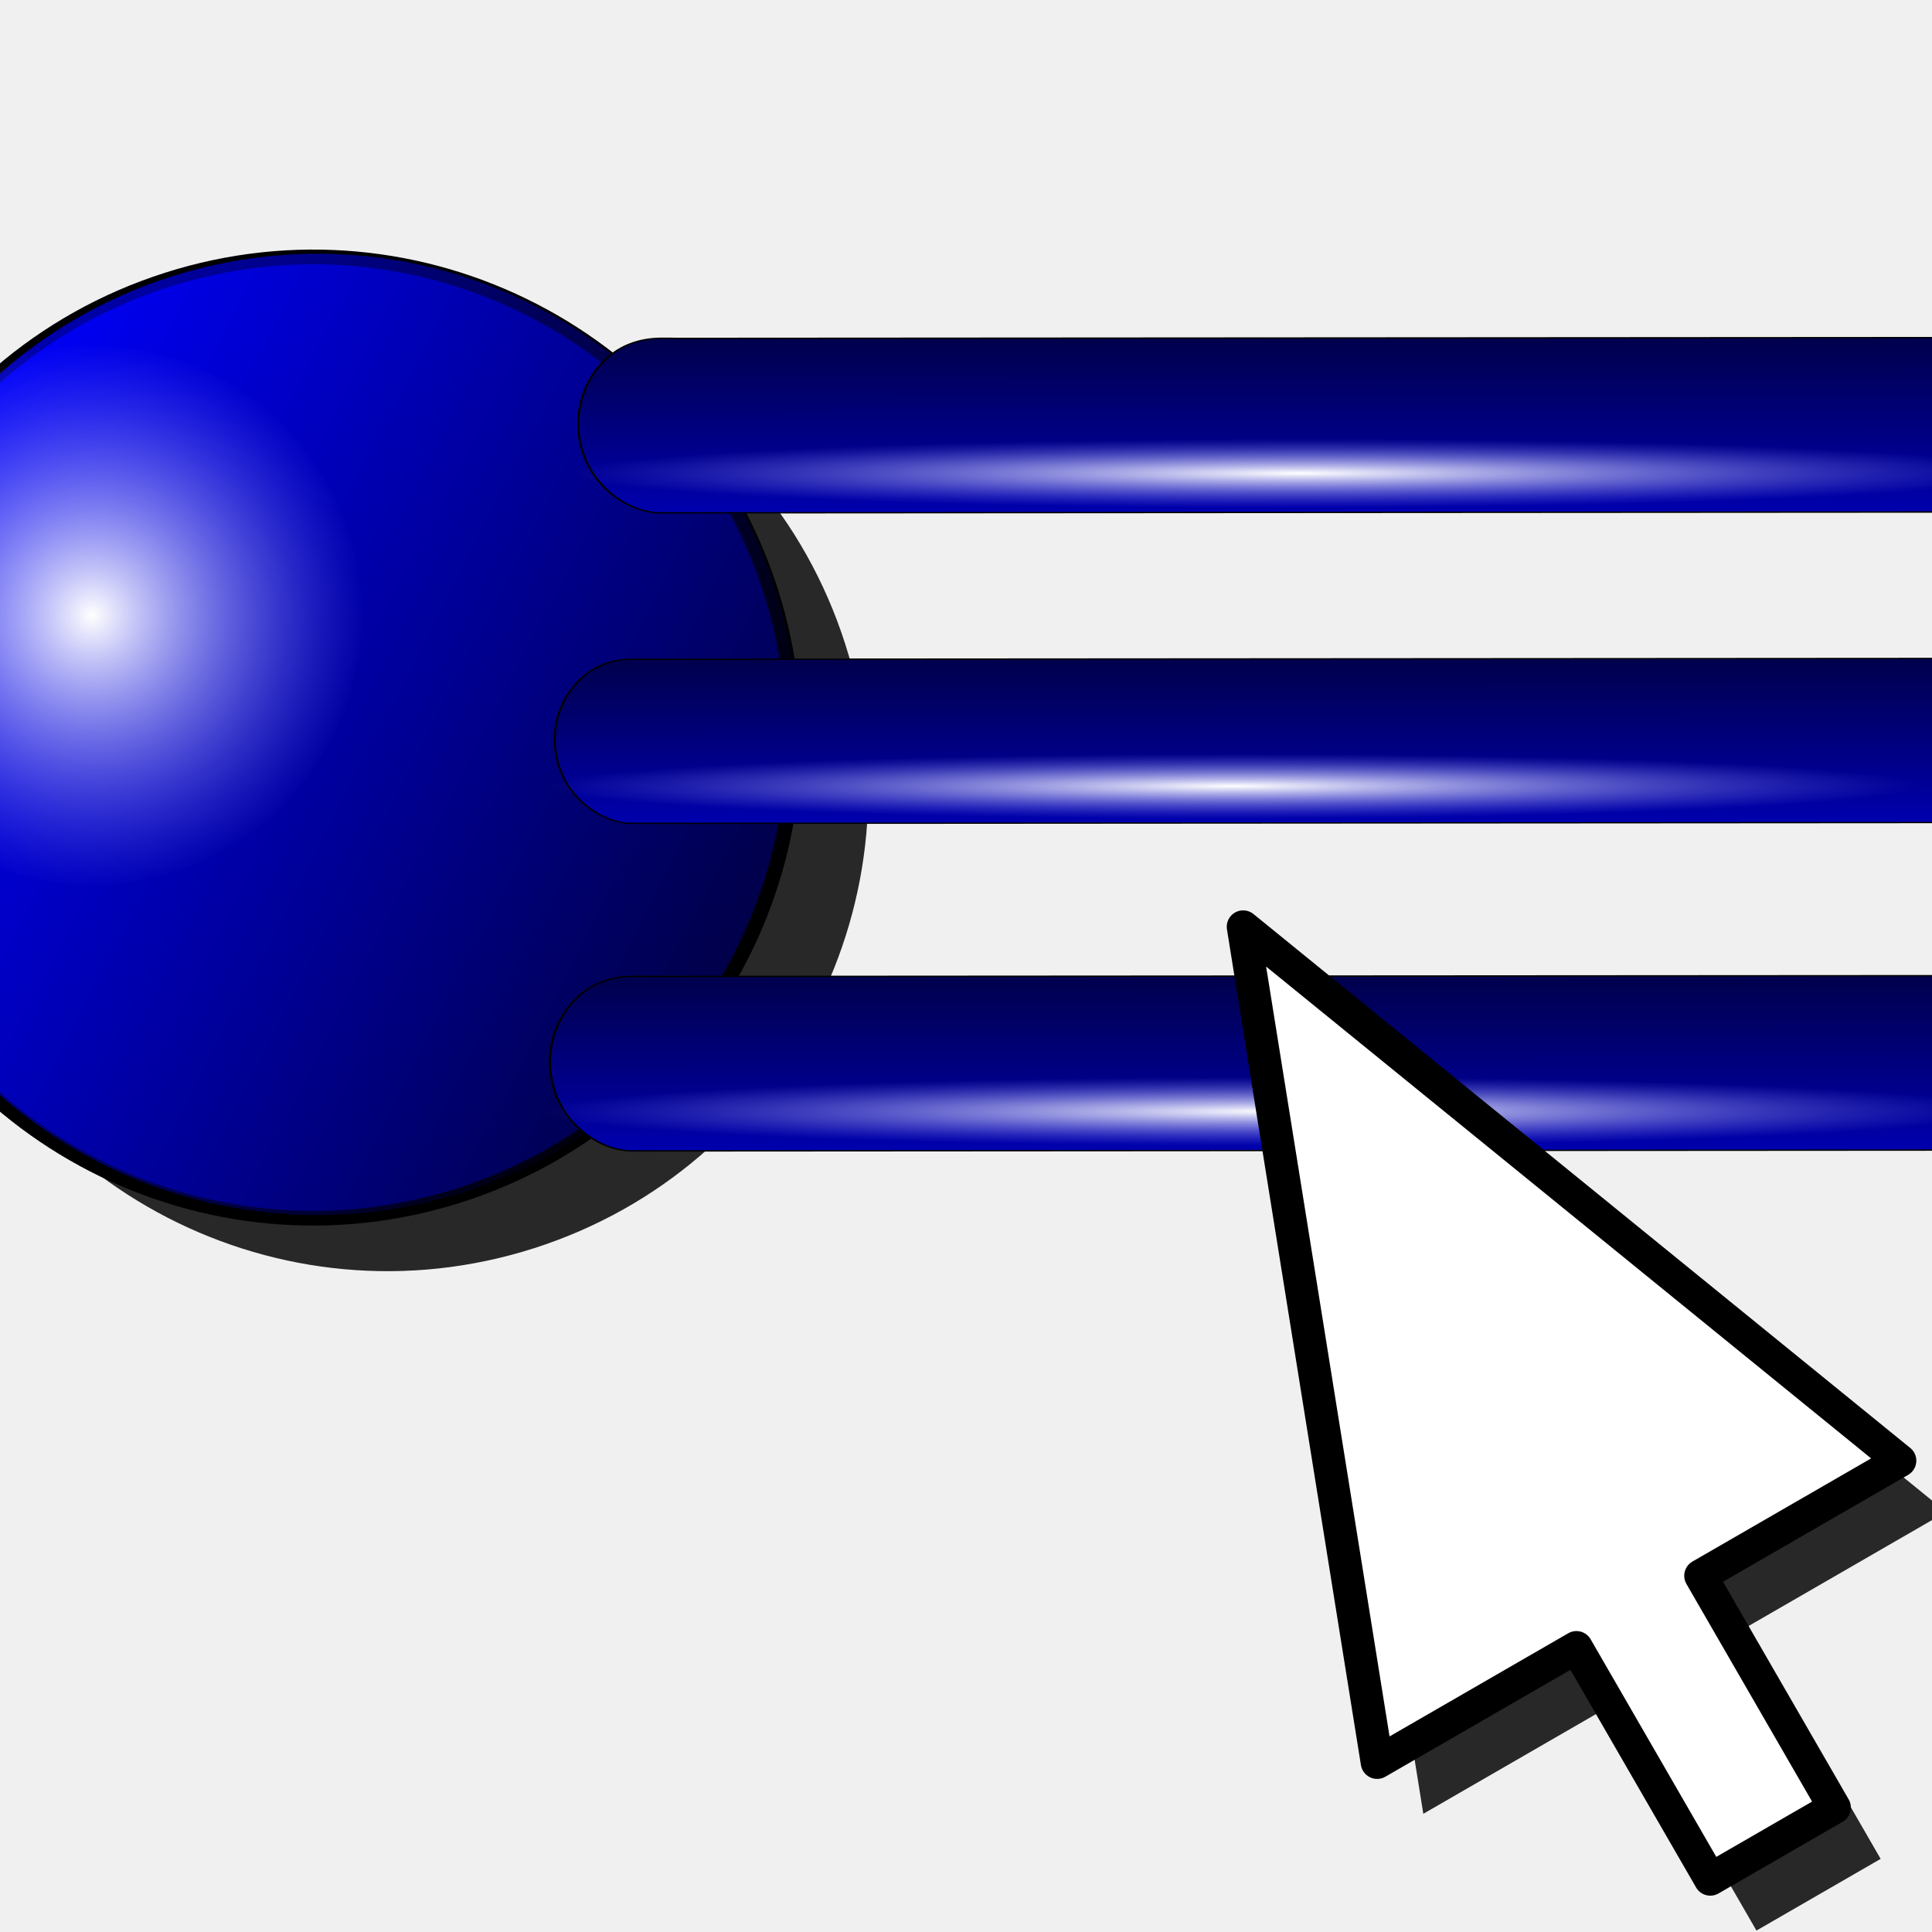
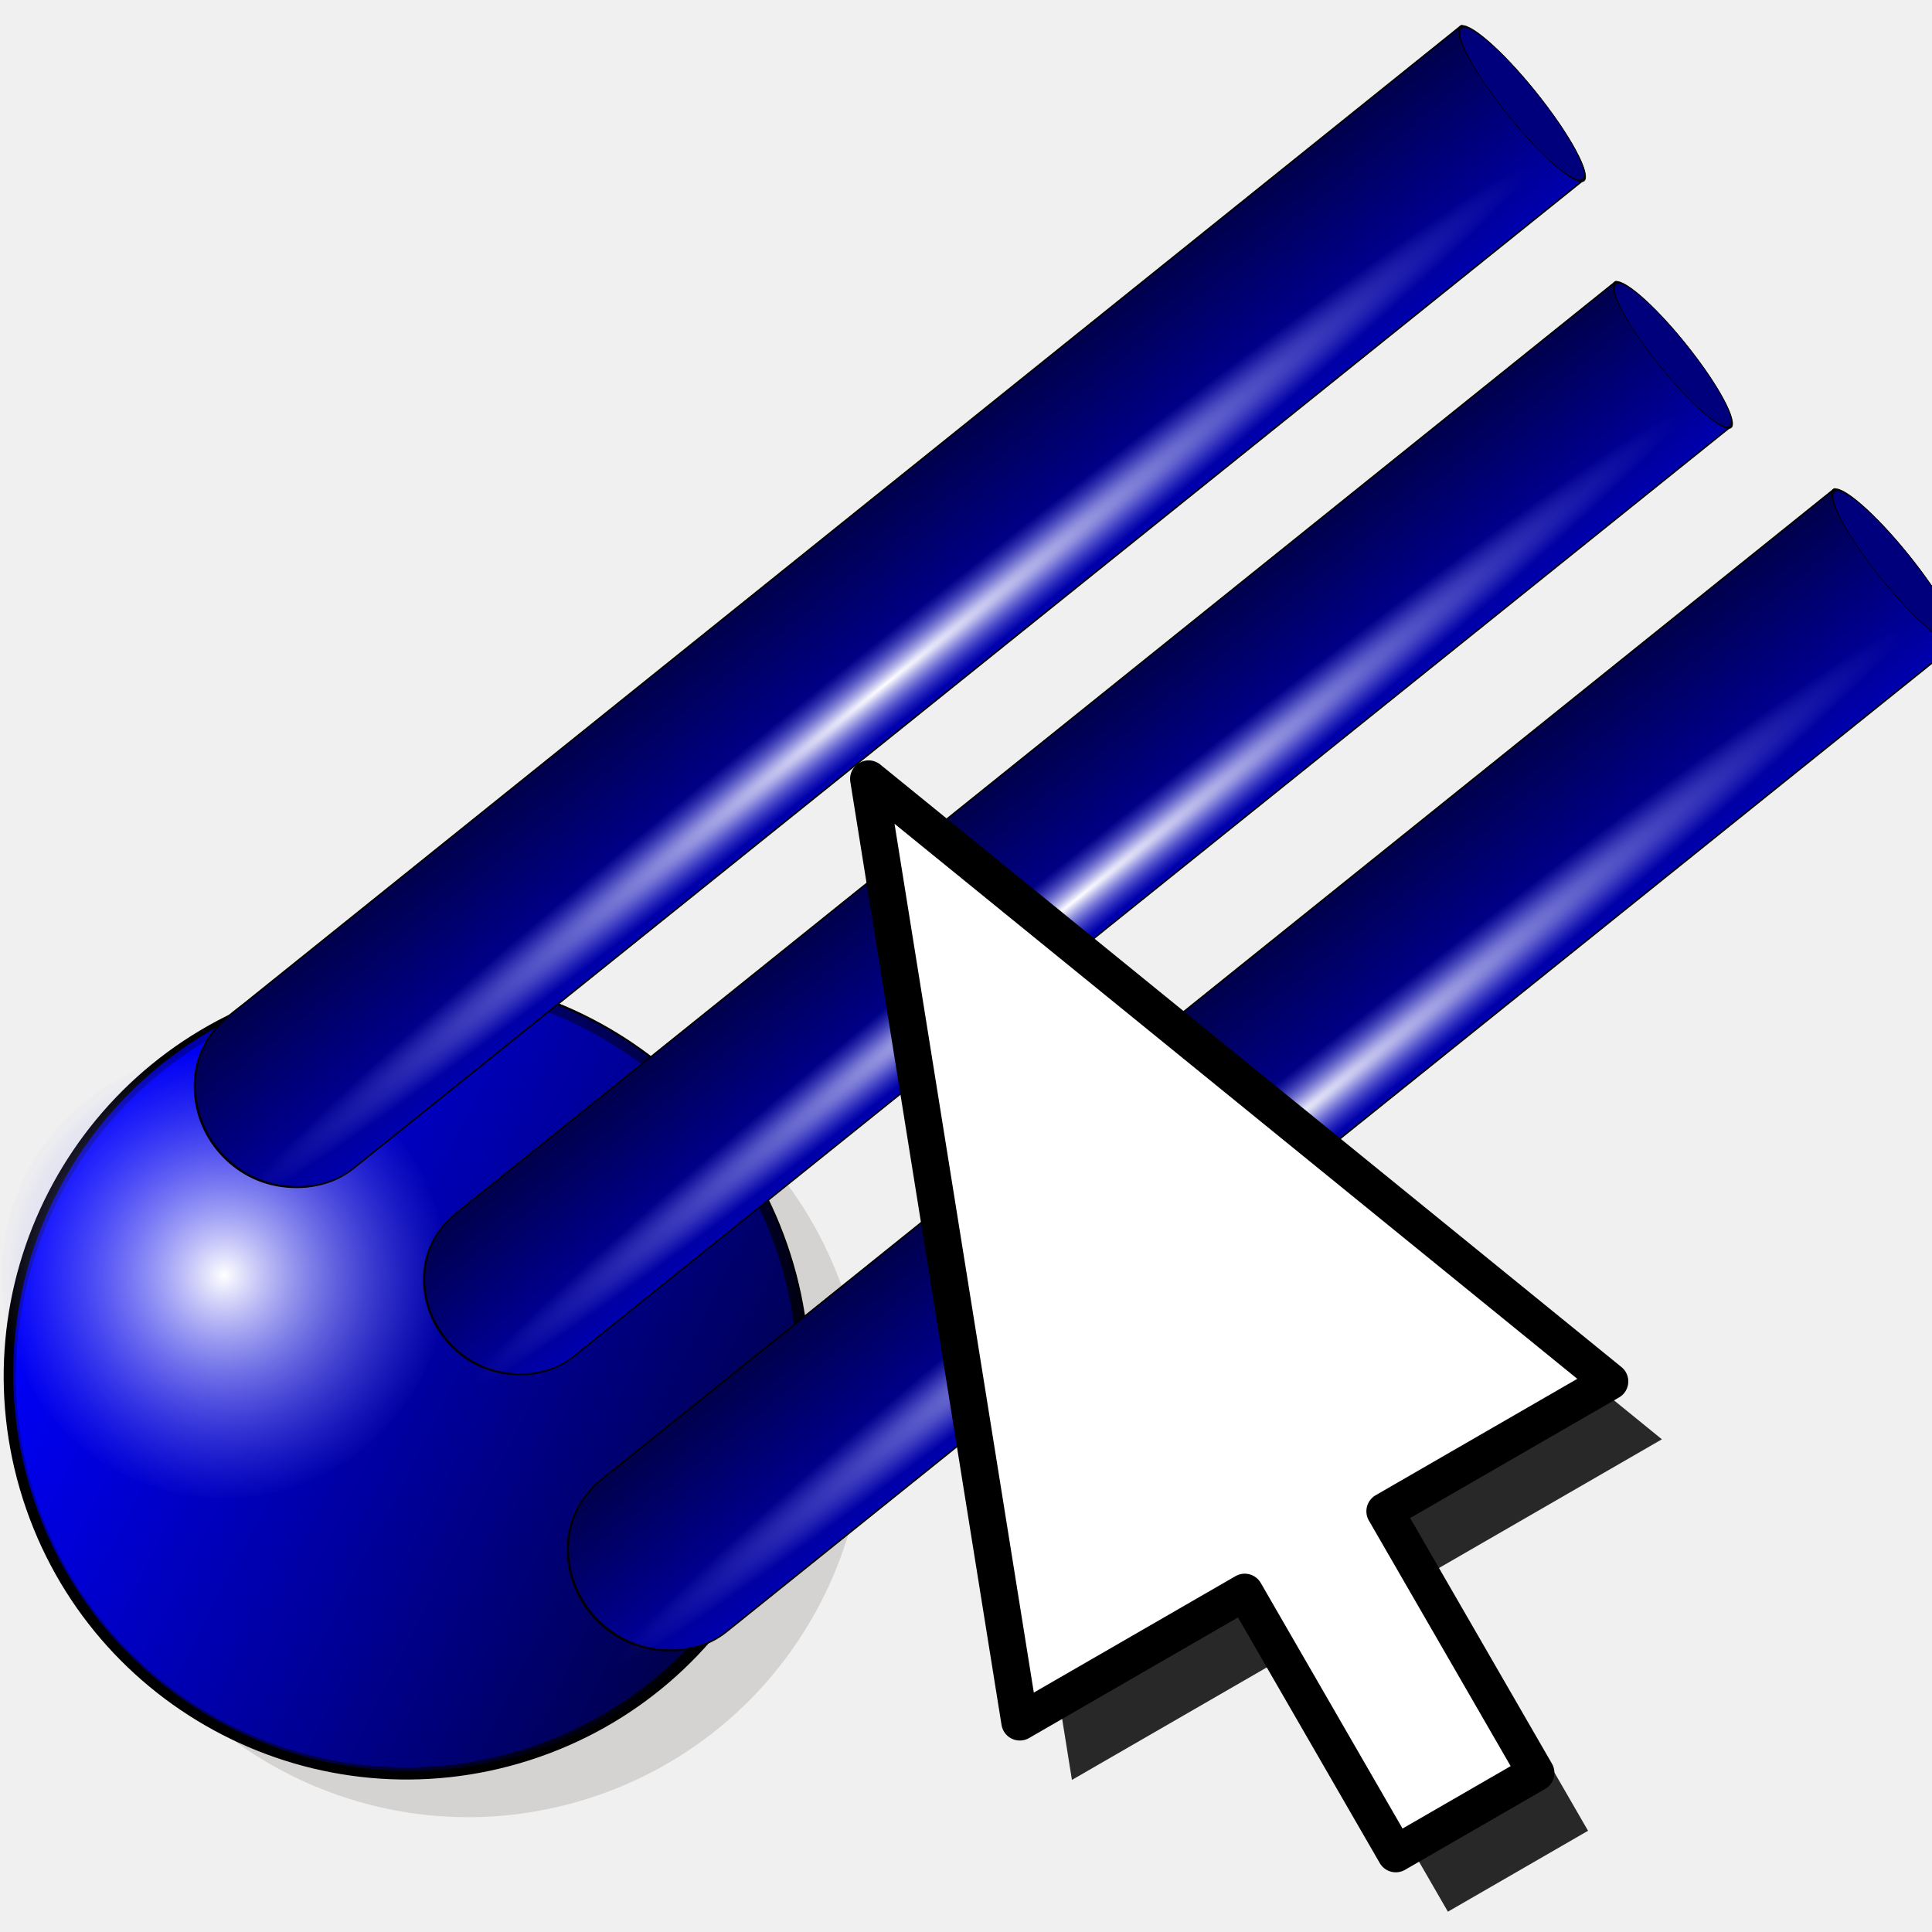
<svg xmlns="http://www.w3.org/2000/svg" xmlns:xlink="http://www.w3.org/1999/xlink" version="1.0" width="100" height="100" id="svg2">
  <defs id="defs4">
    <linearGradient id="linearGradient3613">
      <stop style="stop-color:#00004c;stop-opacity:1;" offset="0" id="stop3615" />
      <stop style="stop-color:#0000ae;stop-opacity:1;" offset="1" id="stop3617" />
    </linearGradient>
    <linearGradient id="linearGradient3384">
      <stop style="stop-color:#0000ff;stop-opacity:1;" offset="0" id="stop3386" />
      <stop style="stop-color:#000000;stop-opacity:1" offset="1" id="stop3388" />
    </linearGradient>
    <linearGradient id="linearGradient3252">
      <stop style="stop-color:#ffffff;stop-opacity:1" offset="0" id="stop3254" />
      <stop style="stop-color:#7f7fff;stop-opacity:0;" offset="1" id="stop3256" />
    </linearGradient>
-     <linearGradient xlink:href="#linearGradient3384" id="linearGradient2600" gradientUnits="userSpaceOnUse" gradientTransform="matrix(0.2688926,0.2688926,-0.2688926,0.2688926,38.22773,-8.449435)" x1="25.398" y1="63.346" x2="90.625" y2="63.346" />
-     <radialGradient xlink:href="#linearGradient3252" id="radialGradient2602" gradientUnits="userSpaceOnUse" gradientTransform="matrix(0.2134373,0,0,0.2134373,19.80521,5.961047)" cx="58.012" cy="63.346" fx="58.012" fy="63.346" r="33.113" />
-     <linearGradient xlink:href="#linearGradient3384" id="linearGradient3360" gradientUnits="userSpaceOnUse" gradientTransform="matrix(0.2688926,0.2688926,-0.2688926,0.2688926,38.22773,-8.449435)" x1="25.398" y1="63.346" x2="90.625" y2="63.346" />
-     <radialGradient xlink:href="#linearGradient3252" id="radialGradient3362" gradientUnits="userSpaceOnUse" gradientTransform="matrix(0.2134373,0,0,0.2134373,19.80521,5.961047)" cx="58.012" cy="63.346" fx="58.012" fy="63.346" r="33.113" />
-     <linearGradient xlink:href="#linearGradient3613" id="linearGradient3410" gradientUnits="userSpaceOnUse" gradientTransform="matrix(-1.0713241e-4,-0.2753572,-0.2753572,1.0713241e-4,60.96628,48.49823)" x1="40.687" y1="39.968" x2="73.027" y2="39.968" />
-     <radialGradient xlink:href="#linearGradient3252" id="radialGradient3412" gradientUnits="userSpaceOnUse" gradientTransform="matrix(0.6826551,0,0,5.1776581e-2,99.10748,-30.75102)" cx="-89.471" cy="6.2" fx="-89.471" fy="6.2" r="33.768" />
-     <linearGradient xlink:href="#linearGradient3384" id="linearGradient3435" gradientUnits="userSpaceOnUse" gradientTransform="matrix(0.2688926,0.2688926,-0.2688926,0.2688926,38.22773,-8.449435)" x1="25.398" y1="63.346" x2="90.625" y2="63.346" />
-     <radialGradient xlink:href="#linearGradient3252" id="radialGradient3437" gradientUnits="userSpaceOnUse" gradientTransform="matrix(0.2134373,0,0,0.2134373,19.80521,5.961047)" cx="58.012" cy="63.346" fx="58.012" fy="63.346" r="33.113" />
-     <linearGradient xlink:href="#linearGradient3384" id="linearGradient3502" gradientUnits="userSpaceOnUse" gradientTransform="matrix(0.2688926,0.2688926,-0.2688926,0.2688926,38.22773,-8.449435)" x1="25.398" y1="63.346" x2="90.625" y2="63.346" />
-     <radialGradient xlink:href="#linearGradient3252" id="radialGradient3504" gradientUnits="userSpaceOnUse" gradientTransform="matrix(0.2134373,0,0,0.2134373,19.80521,5.961047)" cx="58.012" cy="63.346" fx="58.012" fy="63.346" r="33.113" />
    <linearGradient xlink:href="#linearGradient3384" id="linearGradient3506" gradientUnits="userSpaceOnUse" gradientTransform="matrix(0.2688926,0.2688926,-0.2688926,0.2688926,38.22773,-8.449435)" x1="25.398" y1="63.346" x2="90.625" y2="63.346" />
    <radialGradient xlink:href="#linearGradient3252" id="radialGradient3508" gradientUnits="userSpaceOnUse" gradientTransform="matrix(0.2134373,0,0,0.2134373,19.80521,5.961047)" cx="58.012" cy="63.346" fx="58.012" fy="63.346" r="33.113" />
-     <linearGradient xlink:href="#linearGradient3613" id="linearGradient3559" gradientUnits="userSpaceOnUse" gradientTransform="matrix(-1.0713241e-4,-0.2753572,-0.2753572,1.0713241e-4,60.96628,48.49823)" x1="40.687" y1="39.968" x2="73.027" y2="39.968" />
-     <radialGradient xlink:href="#linearGradient3252" id="radialGradient3561" gradientUnits="userSpaceOnUse" gradientTransform="matrix(0.6826551,0,0,5.1776581e-2,99.10748,-30.75102)" cx="-89.471" cy="6.2" fx="-89.471" fy="6.2" r="33.768" />
-     <radialGradient xlink:href="#linearGradient3252" id="radialGradient3564" gradientUnits="userSpaceOnUse" gradientTransform="matrix(1.050703,0,0,4.9809808e-2,86.85872,52.1944)" cx="-89.471" cy="6.2" fx="-89.471" fy="6.2" r="33.768" />
-     <linearGradient xlink:href="#linearGradient3613" id="linearGradient3570" gradientUnits="userSpaceOnUse" gradientTransform="matrix(-0.1917176,-0.182798,-0.2925777,0.3066209,53.47018,-54.83419)" x1="40.687" y1="39.968" x2="73.027" y2="39.968" />
-     <linearGradient xlink:href="#linearGradient3613" id="linearGradient2699" gradientUnits="userSpaceOnUse" gradientTransform="matrix(-1.0713241e-4,-0.2753572,-0.2753572,1.0713241e-4,60.96628,48.49823)" x1="40.687" y1="39.968" x2="73.027" y2="39.968" />
-     <radialGradient xlink:href="#linearGradient3252" id="radialGradient2701" gradientUnits="userSpaceOnUse" gradientTransform="matrix(0.6826551,0,0,5.1776581e-2,99.10748,-30.75102)" cx="-89.471" cy="6.2" fx="-89.471" fy="6.2" r="33.768" />
+     <linearGradient xlink:href="#linearGradient3613" id="linearGradient4250" gradientUnits="userSpaceOnUse" gradientTransform="matrix(-1.0713241e-4,-0.2753572,-0.2753572,1.0713241e-4,60.96628,48.49823)" x1="40.687" y1="39.968" x2="73.027" y2="39.968" />
+     <radialGradient xlink:href="#linearGradient3252" id="radialGradient4252" gradientUnits="userSpaceOnUse" gradientTransform="matrix(0.6826551,0,0,0.05177658,99.10748,-30.75102)" cx="-89.471" cy="6.2" fx="-89.471" fy="6.2" r="33.768" />
  </defs>
-   <path style="fill:#282828;fill-opacity:1;fill-rule:evenodd;stroke:none;stroke-width:1.697;stroke-linecap:round;stroke-linejoin:round;stroke-miterlimit:4;stroke-dashoffset:0;stroke-opacity:1" d="M 66.735,50.623 L 73.67,93.882 L 83.986,87.926 L 90.914,99.926 L 97.342,96.215 L 90.414,84.215 L 100.73,78.259 L 66.735,50.623 z " id="path3688" />
-   <path d="M 43.752,33.346 C 47.937,46.429 40.722,60.427 27.638,64.609 C 14.554,68.791 0.558,61.574 -3.622,48.49 C -7.807,35.407 -0.592,21.409 12.492,17.226 C 25.575,13.044 39.572,20.261 43.752,33.346 L 43.752,33.346 z " style="fill:#282828;fill-opacity:1;fill-rule:evenodd;stroke:none;stroke-width:0.398px;stroke-linecap:butt;stroke-linejoin:miter;stroke-opacity:1" id="path3416" />
-   <g transform="matrix(1.909945,-0.6105336,0.6105336,1.909945,-68.61025,14.28622)" id="g3418">
-     <path id="path3420" style="fill:#0000ff;fill-opacity:1;fill-rule:evenodd;stroke:#000000;stroke-width:0.38px;stroke-linecap:butt;stroke-linejoin:miter;stroke-opacity:1" d="M 49.067,24.229 C 49.068,31.079 43.515,36.633 36.665,36.633 C 29.815,36.633 24.262,31.079 24.263,24.229 C 24.262,17.379 29.815,11.825 36.665,11.825 C 43.515,11.825 49.068,17.379 49.067,24.229 L 49.067,24.229 z " />
-     <path id="path3422" style="opacity:0.717;fill:url(#linearGradient3506);fill-opacity:1;fill-rule:evenodd;stroke:none;stroke-width:1px;stroke-linecap:butt;stroke-linejoin:miter;stroke-opacity:1" d="M 45.563,32.952 C 40.72,37.797 32.866,37.798 28.022,32.954 C 23.178,28.11 23.179,20.256 28.024,15.413 C 32.867,10.568 40.721,10.568 45.564,15.412 C 50.408,20.256 50.408,28.109 45.563,32.952 L 45.563,32.952 z " />
-     <path id="path3424" style="fill:url(#radialGradient3508);fill-opacity:1;fill-rule:evenodd;stroke:none;stroke-width:1px;stroke-linecap:butt;stroke-linejoin:miter;stroke-opacity:1" d="M 39.148,19.481 C 39.149,23.326 36.032,26.444 32.187,26.444 C 28.342,26.444 25.225,23.326 25.226,19.481 C 25.225,15.637 28.342,12.519 32.187,12.519 C 36.032,12.519 39.149,15.637 39.148,19.481 L 39.148,19.481 z " />
+   <path style="fill:#282828;fill-opacity:1;fill-rule:evenodd;stroke:none" d="M 47.656,43.31 55.483,92.128 67.124,85.407 74.943,98.949 82.197,94.76 74.379,81.219 86.02,74.498 47.656,43.31 z" id="path3688" />
+   <path d="M 43.797,67.256 C 47.253,78.062 41.294,89.623 30.488,93.077 19.682,96.531 8.122,90.57 4.67,79.764 1.214,68.958 7.173,57.397 17.979,53.943 c 10.806,-3.454 22.366,2.507 25.818,13.313 l 0,0 z" style="fill:#d5d2d2;fill-opacity:1;fill-rule:evenodd;stroke:none" id="path3416" />
+   <g transform="matrix(1.577455,-0.5042499,0.5042499,1.577455,-49.00483,51.51453)" id="g3418">
+     <path id="path3420" style="fill:#0000ff;fill-opacity:1;fill-rule:evenodd;stroke:#000000;stroke-width:0.38px;stroke-linecap:butt;stroke-linejoin:miter;stroke-opacity:1" d="m 49.067,24.229 c 0.001,6.85 -5.552,12.404 -12.402,12.404 -6.85,0 -12.403,-5.554 -12.402,-12.404 -0.001,-6.85 5.552,-12.404 12.402,-12.404 6.85,0 12.403,5.554 12.402,12.404 l 0,0 z" />
+     <path id="path3422" style="opacity:0.717;fill:url(#linearGradient3506);fill-opacity:1;fill-rule:evenodd;stroke:none" d="m 45.563,32.952 c -4.843,4.845 -12.697,4.845 -17.541,0.002 -4.844,-4.844 -4.843,-12.698 0.002,-17.541 4.843,-4.845 12.697,-4.845 17.541,-0.002 4.844,4.844 4.843,12.698 -0.002,17.541 l 0,0 z" />
+     <path id="path3424" style="fill:url(#radialGradient3508);fill-opacity:1;fill-rule:evenodd;stroke:none" d="m 39.148,19.481 c 6.73e-4,3.845 -3.116,6.962 -6.961,6.962 -3.845,0 -6.962,-3.117 -6.961,-6.962 -6.73e-4,-3.845 3.116,-6.962 6.961,-6.962 3.845,0 6.962,3.117 6.961,6.962 l 0,0 z" />
  </g>
-   <g id="g2623" transform="matrix(-1.539141,6.0468825e-4,-3.7799594e-4,-0.9620141,122.3812,69.92906)">
-     <path d="M 58.215,28.46 C 58.884,28.459 59.537,28.964 60.047,29.819 C 61.068,31.531 61.069,34.312 60.05,36.024 C 59.54,36.88 58.888,37.227 58.219,37.227 C 58.046,37.227 57.893,37.228 57.693,37.221 L 13.961,37.238 L 13.958,28.478 L 58.215,28.46 z " style="fill:#0000bc;fill-opacity:1;fill-rule:evenodd;stroke:#000000;stroke-width:0.138;stroke-linecap:round;stroke-linejoin:round;stroke-miterlimit:4;stroke-dasharray:none;stroke-dashoffset:2.634;stroke-opacity:1" id="path2625" />
-     <path d="M 58.215,28.46 C 58.884,28.459 59.537,28.964 60.047,29.819 C 61.068,31.531 61.069,34.312 60.05,36.024 C 59.54,36.88 58.888,37.227 58.219,37.227 C 58.046,37.227 57.893,37.228 57.693,37.221 L 13.999,37.238 L 13.995,28.478 L 58.215,28.46 z " style="fill:url(#linearGradient2699);fill-opacity:1;fill-rule:evenodd;stroke:none;stroke-width:0.5;stroke-linecap:round;stroke-linejoin:round;stroke-miterlimit:4;stroke-dasharray:none;stroke-dashoffset:2.634;stroke-opacity:1" id="path2627" />
-     <g style="fill:#00007c;fill-opacity:1" transform="matrix(-2.0714255e-5,-0.2753572,-5.3240838e-2,1.0713241e-4,17.7139,29.6397)" id="g2629">
-       <path d="M 90.625,63.346 C 90.628,81.36 76.026,95.965 58.012,95.965 C 39.997,95.965 25.395,81.36 25.398,63.346 C 25.395,45.332 39.997,30.727 58.012,30.727 C 76.026,30.727 90.628,45.332 90.625,63.346 L 90.625,63.346 z " transform="matrix(0,-0.2910472,0.4882663,0,-42.57093,87.17801)" style="fill:#00007c;fill-opacity:1;fill-rule:evenodd;stroke:#000000;stroke-width:1px;stroke-linecap:butt;stroke-linejoin:miter;stroke-opacity:1" id="path2631" />
-       <path d="M 90.625,63.346 C 90.628,81.36 76.026,95.965 58.012,95.965 C 39.997,95.965 25.395,81.36 25.398,63.346 C 25.395,45.332 39.997,30.727 58.012,30.727 C 76.026,30.727 90.628,45.332 90.625,63.346 L 90.625,63.346 z " transform="matrix(0.3452564,-0.2058015,0.3452564,0.2058015,-53.44229,69.13691)" style="opacity:0.717;fill:#00007c;fill-opacity:1;fill-rule:evenodd;stroke:#000000;stroke-width:1px;stroke-linecap:butt;stroke-linejoin:miter;stroke-opacity:1" id="path2633" />
+   <g id="g2623" transform="matrix(-1.354269,1.087637,-0.6798087,-0.8464625,127.8323,30.97268)">
+     <path d="m 58.215,28.46 c 0.669,-2.6e-4 1.322,0.504 1.832,1.36 1.021,1.711 1.022,4.492 0.002,6.204 -0.51,0.856 -1.162,1.203 -1.831,1.203 -0.173,6.7e-5 -0.326,0.001 -0.526,-0.006 l -43.731,0.017 -0.003,-8.76 44.258,-0.018 z" style="fill:#0000bc;fill-opacity:1;fill-rule:evenodd;stroke:#000000;stroke-width:0.138;stroke-linecap:round;stroke-linejoin:round;stroke-miterlimit:4;stroke-opacity:1;stroke-dasharray:none;stroke-dashoffset:2.634" id="path2625" />
+     <path d="m 58.215,28.46 c 0.669,-2.6e-4 1.322,0.504 1.832,1.36 1.021,1.711 1.022,4.492 0.002,6.204 -0.51,0.856 -1.162,1.203 -1.831,1.203 -0.173,6.7e-5 -0.326,0.001 -0.526,-0.006 l -43.694,0.017 -0.003,-8.76 44.22,-0.018 z" style="fill:url(#linearGradient4250);fill-opacity:1;fill-rule:evenodd;stroke:none" id="path2627" />
+     <g style="fill:#00007c;fill-opacity:1" transform="matrix(-2.0714255e-5,-0.2753572,-0.05324084,1.0713241e-4,17.7139,29.6397)" id="g2629">
+       <path d="M 90.625,63.346 C 90.628,81.36 76.026,95.965 58.012,95.965 c -18.014,0 -32.617,-14.605 -32.613,-32.619 -0.003,-18.014 14.599,-32.619 32.613,-32.619 18.014,0 32.617,14.605 32.613,32.619 l 0,0 z" transform="matrix(0,-0.2910472,0.4882663,0,-42.57093,87.17801)" style="fill:#00007c;fill-opacity:1;fill-rule:evenodd;stroke:#000000;stroke-width:1px;stroke-linecap:butt;stroke-linejoin:miter;stroke-opacity:1" id="path2631" />
+       <path d="M 90.625,63.346 C 90.628,81.36 76.026,95.965 58.012,95.965 c -18.014,0 -32.617,-14.605 -32.613,-32.619 -0.003,-18.014 14.599,-32.619 32.613,-32.619 18.014,0 32.617,14.605 32.613,32.619 l 0,0 z" transform="matrix(0.3452564,-0.2058015,0.3452564,0.2058015,-53.44229,69.13691)" style="opacity:0.717;fill:#00007c;fill-opacity:1;fill-rule:evenodd;stroke:#000000;stroke-width:1px;stroke-linecap:butt;stroke-linejoin:miter;stroke-opacity:1" id="path2633" />
    </g>
-     <rect transform="matrix(0.9999999,-3.8906696e-4,-3.8906696e-4,-0.9999999,0,0)" id="rect2635" style="fill:url(#radialGradient2701);fill-opacity:1;fill-rule:evenodd;stroke:none;stroke-width:0.502;stroke-linecap:round;stroke-linejoin:round;stroke-miterlimit:4;stroke-dasharray:none;stroke-dashoffset:2.634;stroke-opacity:1" y="-32.178" x="14.978" height="3.497" width="46.104" />
+     <rect transform="matrix(0.9999999,-3.8906696e-4,-3.8906696e-4,-0.9999999,0,0)" id="rect2635" style="fill:url(#radialGradient4252);fill-opacity:1;fill-rule:evenodd;stroke:none" y="-32.178" x="14.978" height="3.497" width="46.104" />
  </g>
-   <use x="0" y="0" xlink:href="#g2623" id="use2703" transform="matrix(1.062853,0,0,1.062853,-2.052929,14.27479)" width="100" height="100" />
-   <use x="0" y="0" xlink:href="#use2703" id="use2705" transform="translate(1.465597,-33.02721)" width="100" height="100" />
-   <path style="fill:#ffffff;fill-opacity:1;fill-rule:evenodd;stroke:#000000;stroke-width:1.697;stroke-linecap:round;stroke-linejoin:round;stroke-miterlimit:4;stroke-dashoffset:0;stroke-opacity:1" d="M 64.345,47.969 L 71.28,91.228 L 81.596,85.272 L 88.524,97.271 L 94.952,93.56 L 88.024,81.561 L 98.34,75.605 L 64.345,47.969 z " id="path6783" />
+   <use x="0" y="0" xlink:href="#g2623" id="use2703" transform="matrix(1.062853,0,0,1.062853,6.063048,9.816138)" width="100" height="100" />
+   <use x="0" y="0" xlink:href="#use2703" id="use2705" transform="translate(-19.30945,-23.97825)" width="100" height="100" />
+   <path style="fill:#ffffff;fill-opacity:1;fill-rule:evenodd;stroke:#000000;stroke-width:1.915;stroke-linecap:round;stroke-linejoin:round;stroke-miterlimit:4;stroke-opacity:1;stroke-dashoffset:0" d="m 44.958,40.314 7.827,48.818 11.642,-6.721 7.818,13.542 7.254,-4.188 L 71.681,78.223 83.323,71.502 44.958,40.314 z" id="path6783" />
</svg>
